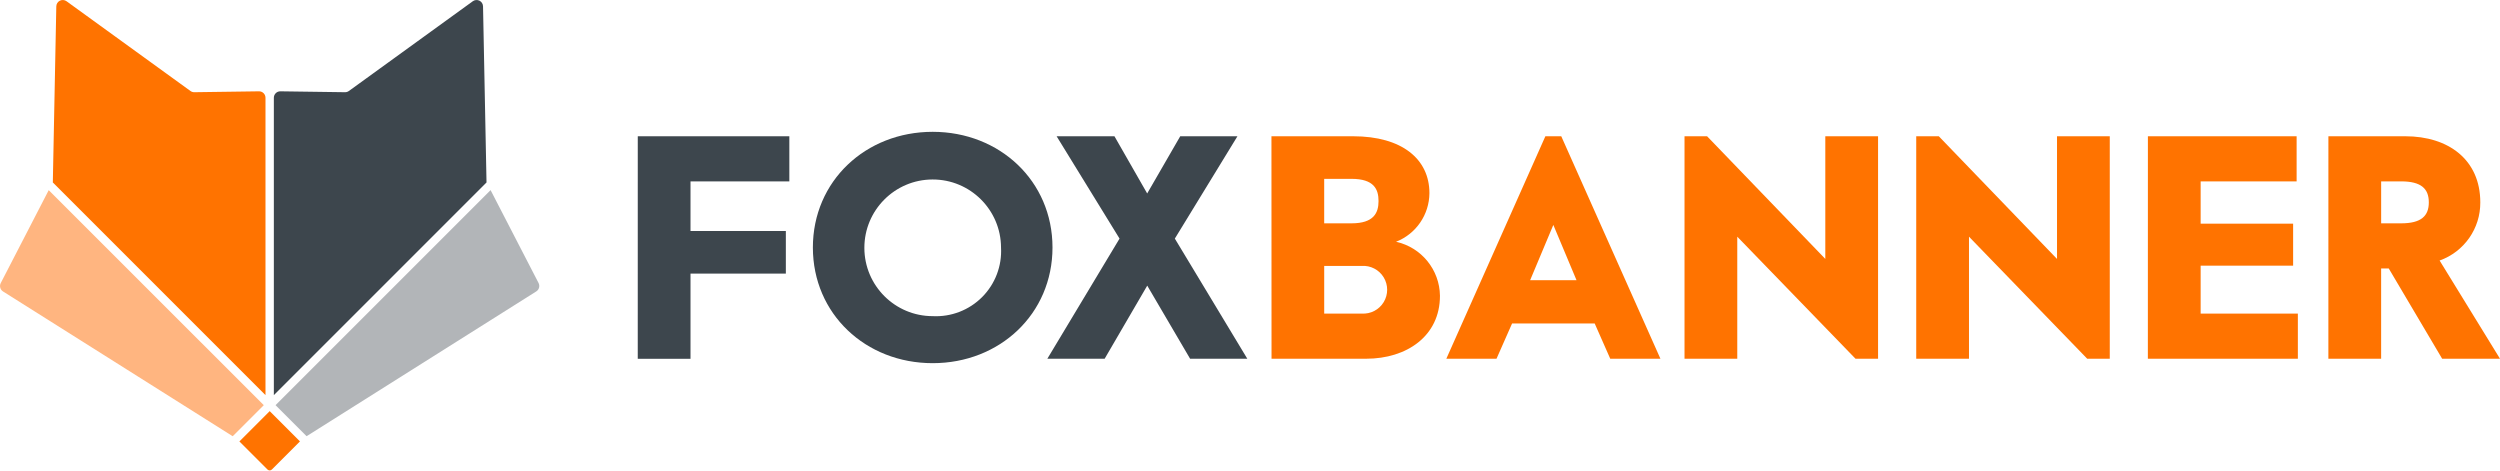
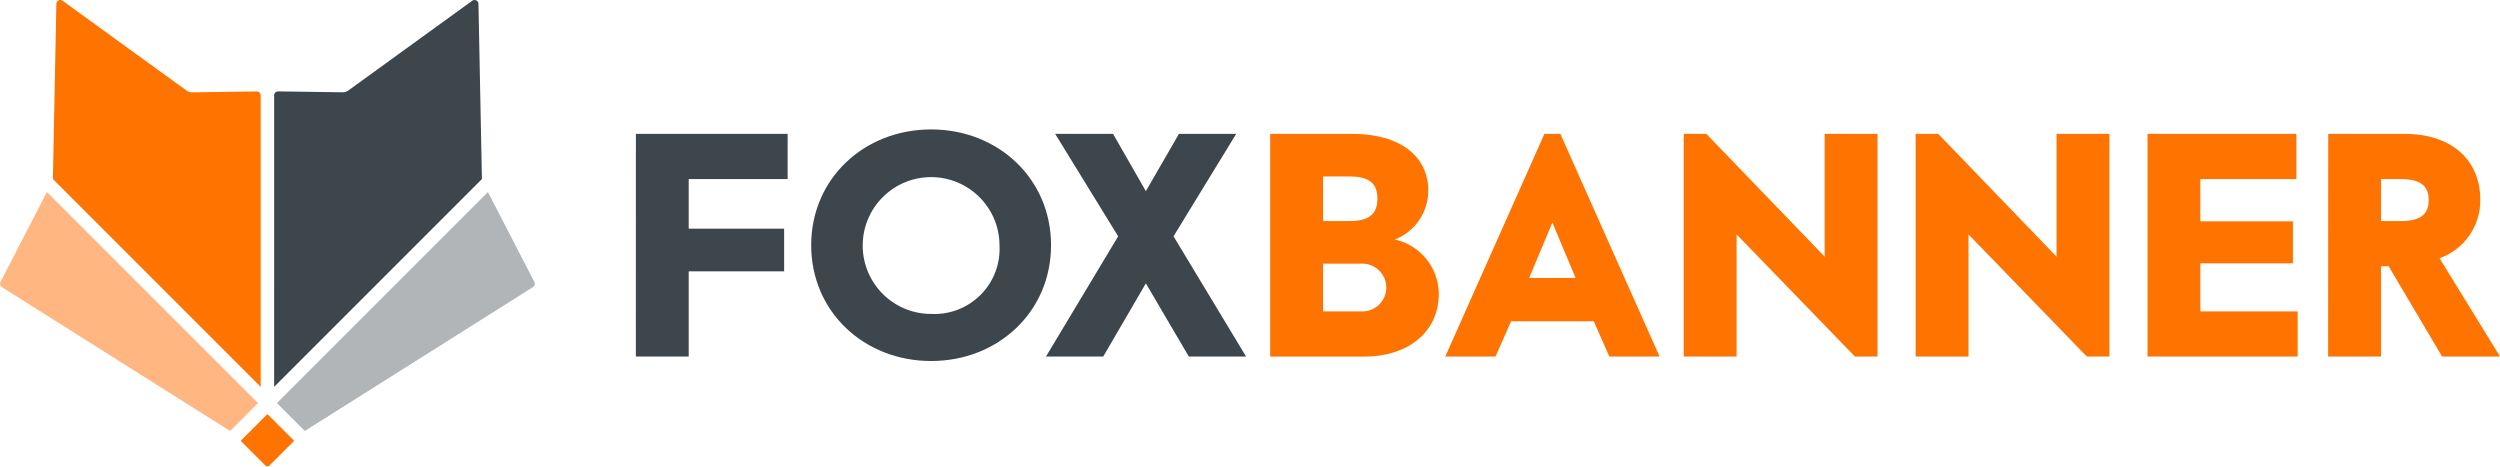
- <svg xmlns="http://www.w3.org/2000/svg" id="Group_42" data-name="Group 42" width="239.172" height="45" viewBox="0 0 239.172 45">
+ <svg xmlns="http://www.w3.org/2000/svg" id="Group_44" data-name="Group 44" width="241.224" height="45" viewBox="0 0 241.224 45">
  <defs>
    <clipPath id="clip-path">
-       <rect id="Rectangle_250" data-name="Rectangle 250" width="239.172" height="45" fill="none" />
+       <rect id="Rectangle_251" data-name="Rectangle 251" width="241.224" height="45" fill="none" />
    </clipPath>
  </defs>
-   <path id="Path_20" data-name="Path 20" d="M441.526,94.335h14.5v4.317h-9.455V103.4h9.121v4.074h-9.121v8.148h-5.047Z" transform="translate(-380.511 -81.299)" fill="#3d464d" />
-   <g id="Group_40" data-name="Group 40">
-     <g id="Group_39" data-name="Group 39" clip-path="url(#clip-path)">
-       <path id="Path_21" data-name="Path 21" d="M562.745,102.322c0-6.354,5.047-11.067,11.462-11.067s11.462,4.713,11.462,11.067-5.047,11.066-11.462,11.066-11.462-4.712-11.462-11.066m18,0a6.537,6.537,0,1,0-6.537,6.567,6.23,6.23,0,0,0,6.537-6.567" transform="translate(-484.978 -78.644)" fill="#3d464d" />
-       <path id="Path_22" data-name="Path 22" d="M732.006,104.125l-6.02-9.79h5.533l3.132,5.473,3.162-5.473h5.472l-5.989,9.79,6.932,11.492h-5.472l-4.1-6.992-4.074,6.992H725.1Z" transform="translate(-624.901 -81.299)" fill="#3d464d" />
-       <path id="Path_23" data-name="Path 23" d="M880.205,94.335h7.813c4.682,0,7.3,2.189,7.3,5.442a5.032,5.032,0,0,1-3.192,4.652,5.36,5.36,0,0,1,4.2,5.169c0,3.861-3.192,6.02-7.053,6.02h-9.06Zm7.661,8.33c2.128,0,2.584-1,2.584-2.128s-.426-2.128-2.584-2.128h-2.615v4.256Zm.973,8.634a2.285,2.285,0,1,0,0-4.56h-3.587v4.56Z" transform="translate(-758.567 -81.299)" fill="#ff7300" />
-       <path id="Path_24" data-name="Path 24" d="M1010.691,94.335h1.52l9.486,21.282h-4.8l-1.49-3.375h-7.9l-1.49,3.375h-4.8Zm2.98,13.772-2.219-5.29-2.219,5.29Z" transform="translate(-862.847 -81.299)" fill="#ff7300" />
-       <path id="Path_25" data-name="Path 25" d="M1166.2,94.335h2.159l11.31,11.735V94.335h5.047v21.282h-2.159l-11.31-11.674v11.674H1166.2Z" transform="translate(-1005.044 -81.299)" fill="#ff7300" />
-       <path id="Path_26" data-name="Path 26" d="M1326.582,94.335h2.159l11.31,11.735V94.335h5.047v21.282h-2.159l-11.309-11.674v11.674h-5.047Z" transform="translate(-1143.259 -81.299)" fill="#ff7300" />
-       <path id="Path_27" data-name="Path 27" d="M1486.96,94.335h14.228v4.317h-9.182V102.7h8.847v4.013h-8.847V111.3h9.3v4.317h-14.35Z" transform="translate(-1281.473 -81.299)" fill="#ff7300" />
-       <path id="Path_28" data-name="Path 28" d="M1611.918,94.335h7.357c4.135,0,7.175,2.25,7.175,6.324a5.856,5.856,0,0,1-3.892,5.564l5.776,9.394H1622.8l-5.108-8.634h-.729v8.634h-5.047Zm6.962,8.33c1.915,0,2.645-.7,2.645-2.007s-.73-2.007-2.645-2.007h-1.915v4.013Z" transform="translate(-1389.163 -81.299)" fill="#ff7300" />
-       <path id="Path_29" data-name="Path 29" d="M22.336,155.118l2.9-2.9L4.661,131.649l-4.591,8.89a.616.616,0,0,0,.219.8l21.971,13.85h0Z" transform="translate(0 -113.456)" fill="#ffb580" />
-       <path id="Path_30" data-name="Path 30" d="M56.867,37.8V9.352a.616.616,0,0,0-.625-.616l-6.183.086a.617.617,0,0,1-.37-.117L37.832.118a.616.616,0,0,0-.977.487l-.333,16.826-.008.015Z" transform="translate(-31.468 0)" fill="#ff7300" />
-       <path id="Path_31" data-name="Path 31" d="M193.685,155.118l-2.9-2.9,20.572-20.573,4.591,8.89a.616.616,0,0,1-.219.8l-21.972,13.851Z" transform="translate(-164.423 -113.456)" fill="#b2b5b8" />
-       <path id="Path_32" data-name="Path 32" d="M189.584,37.8V9.352a.616.616,0,0,1,.625-.616l6.183.086a.617.617,0,0,0,.37-.117L208.619.118a.616.616,0,0,1,.977.487l.333,16.826.008.015Z" transform="translate(-163.385 0)" fill="#3d464d" />
-       <path id="Path_33" data-name="Path 33" d="M171.523,287.514,168.84,290.2a.3.3,0,0,1-.427,0l-2.683-2.683,2.9-2.9Z" transform="translate(-142.827 -245.285)" fill="#ff7300" />
+   <path id="Path_34" data-name="Path 34" d="M439.781,92.586h14.641v4.359h-9.546v4.788h9.208v4.113h-9.208v8.226h-5.1Z" transform="translate(-378.423 -79.668)" fill="#3d464d" />
+   <g id="Group_45" data-name="Group 45">
+     <g id="Group_44-2" data-name="Group 44" clip-path="url(#clip-path)">
+       <path id="Path_35" data-name="Path 35" d="M561,100.679c0-6.415,5.1-11.173,11.572-11.173s11.572,4.758,11.572,11.173-5.1,11.173-11.572,11.173S561,107.094,561,100.679m18.171,0a6.6,6.6,0,1,0-6.6,6.63,6.29,6.29,0,0,0,6.6-6.63" transform="translate(-482.729 -77.018)" fill="#3d464d" />
+       <path id="Path_36" data-name="Path 36" d="M730.327,102.469l-6.078-9.883h5.586L733,98.111l3.192-5.525h5.525l-6.047,9.883,7,11.6h-5.525L733,107.012l-4.113,7.06h-5.525Z" transform="translate(-622.437 -79.668)" fill="#3d464d" />
+       <path id="Path_37" data-name="Path 37" d="M878.458,92.585h7.888c4.727,0,7.367,2.21,7.367,5.494a5.08,5.08,0,0,1-3.223,4.7,5.411,5.411,0,0,1,4.236,5.218c0,3.9-3.223,6.077-7.121,6.077h-9.147Zm7.735,8.41c2.149,0,2.609-1.013,2.609-2.149s-.43-2.148-2.609-2.148h-2.64V101Zm.982,8.717a2.307,2.307,0,1,0,0-4.6h-3.622v4.6Z" transform="translate(-755.897 -79.668)" fill="#ff7300" />
+       <path id="Path_38" data-name="Path 38" d="M1009.036,92.586h1.535l9.577,21.486h-4.85l-1.5-3.407h-7.98l-1.5,3.407h-4.85Zm3.008,13.9-2.241-5.341-2.241,5.341Z" transform="translate(-860.016 -79.669)" fill="#ff7300" />
+       <path id="Path_39" data-name="Path 39" d="M1164.459,92.586h2.179l11.418,11.848V92.586h5.1v21.486h-2.179l-11.418-11.787v11.787h-5.1Z" transform="translate(-1001.995 -79.668)" fill="#ff7300" />
+       <path id="Path_40" data-name="Path 40" d="M1324.836,92.586h2.179l11.418,11.848V92.586h5.1v21.486h-2.179l-11.418-11.787v11.787h-5.1Z" transform="translate(-1139.997 -79.668)" fill="#ff7300" />
+       <path id="Path_41" data-name="Path 41" d="M1485.214,92.586h14.365v4.359h-9.27v4.082h8.932v4.052h-8.932v4.635h9.392v4.359h-14.488Z" transform="translate(-1277.999 -79.668)" fill="#ff7300" />
+       <path id="Path_42" data-name="Path 42" d="M1610.173,92.586h7.428c4.174,0,7.244,2.271,7.244,6.384a5.912,5.912,0,0,1-3.929,5.617l5.832,9.485h-5.586L1616,105.355h-.737v8.717h-5.1ZM1617.2,101c1.934,0,2.67-.706,2.67-2.026s-.737-2.026-2.67-2.026h-1.934V101Z" transform="translate(-1385.524 -79.669)" fill="#ff7300" />
+       <path id="Path_43" data-name="Path 43" d="M4.525,132.83.043,141.508A.376.376,0,0,0,.177,142L22.2,155.882l2.69-2.691Z" transform="translate(0 -114.298)" fill="#ffb680" />
+       <path id="Path_44" data-name="Path 44" d="M36.92.371l-.334,16.906,20.05,20.051V9.2a.375.375,0,0,0-.113-.269.387.387,0,0,0-.274-.109l-6.239.087a.9.9,0,0,1-.52-.165L37.52.072A.371.371,0,0,0,37.13.04a.372.372,0,0,0-.209.331" transform="translate(-31.482 0)" fill="#ff7300" />
+       <path id="Path_45" data-name="Path 45" d="M216.36,141.509l-4.482-8.679-20.361,20.361,2.69,2.691L216.226,142a.375.375,0,0,0,.134-.493" transform="translate(-164.797 -114.298)" fill="#b2b5b8" />
+       <path id="Path_46" data-name="Path 46" d="M189.589,37.33l20.05-20.05L209.305.373a.378.378,0,0,0-.6-.3l-11.97,8.669a.886.886,0,0,1-.517.165l-6.245-.087a.378.378,0,0,0-.383.378Z" transform="translate(-163.138 -0.002)" fill="#3d464d" />
+       <path id="Path_47" data-name="Path 47" d="M169.037,286.584a.06.06,0,0,0-.043.016l-2.536,2.536,2.382,2.382a.279.279,0,0,0,.395,0l2.382-2.382L169.08,286.6a.06.06,0,0,0-.043-.016" transform="translate(-143.234 -246.6)" fill="#ff7300" />
    </g>
  </g>
</svg>
